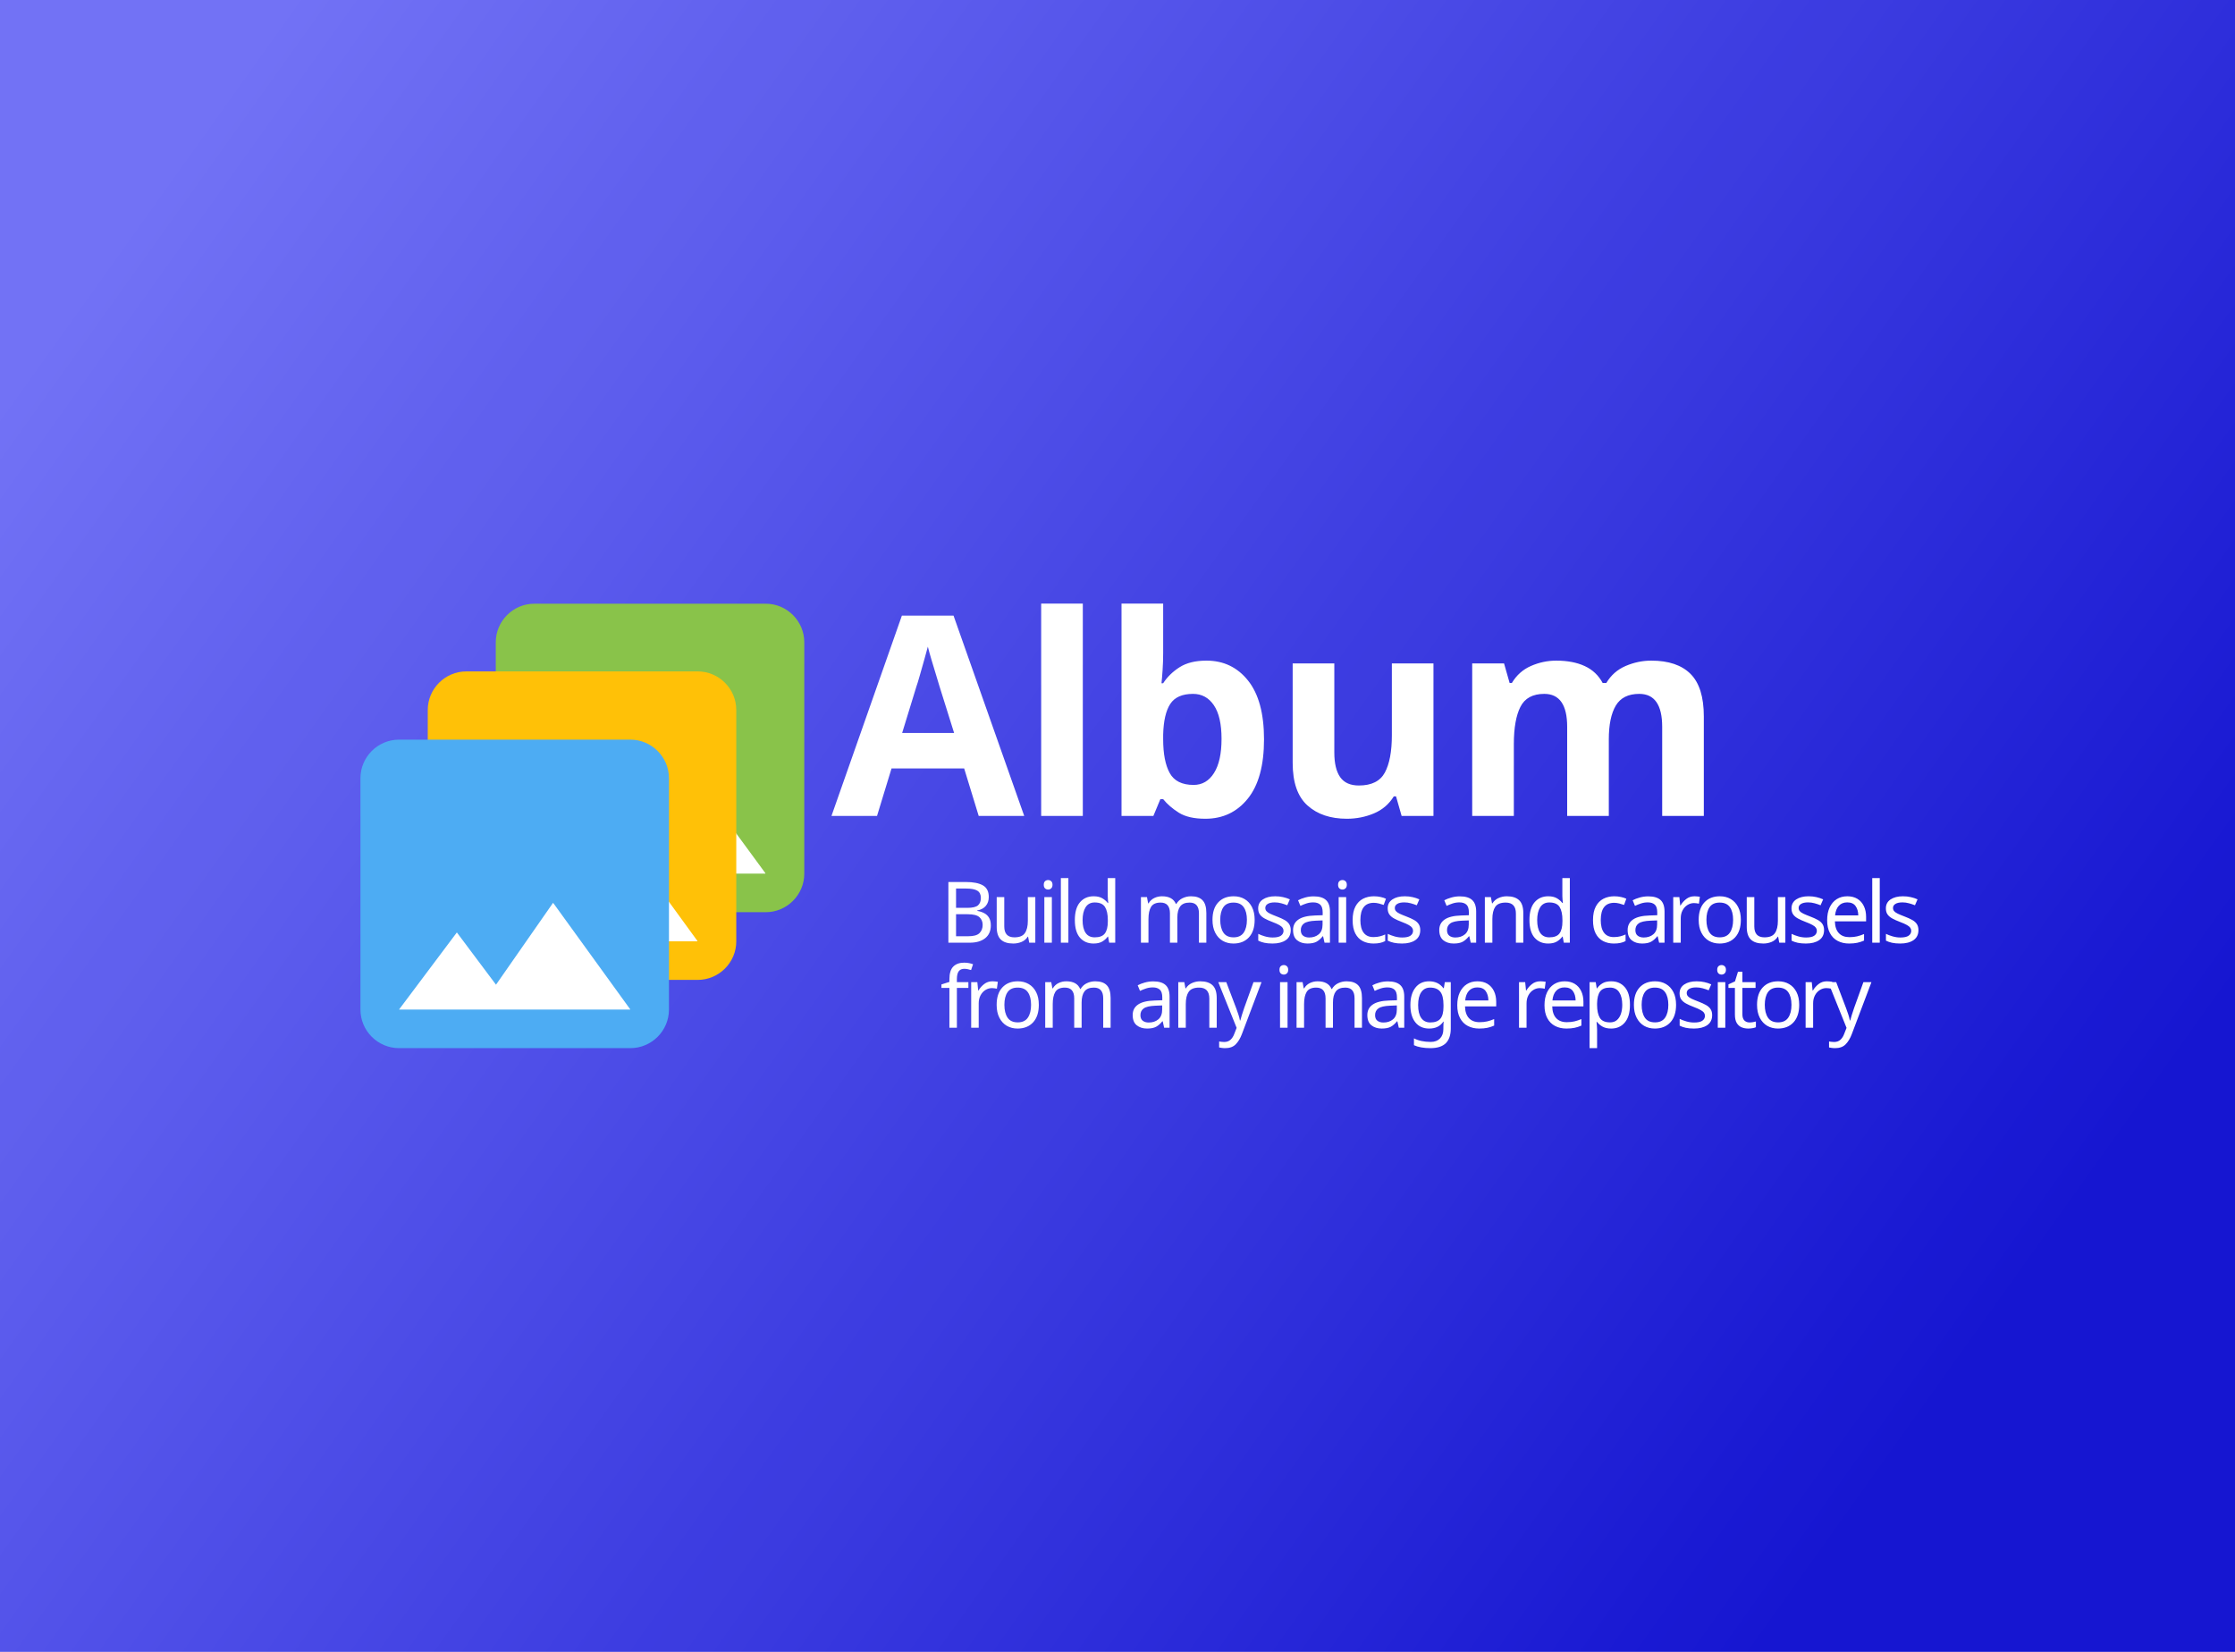
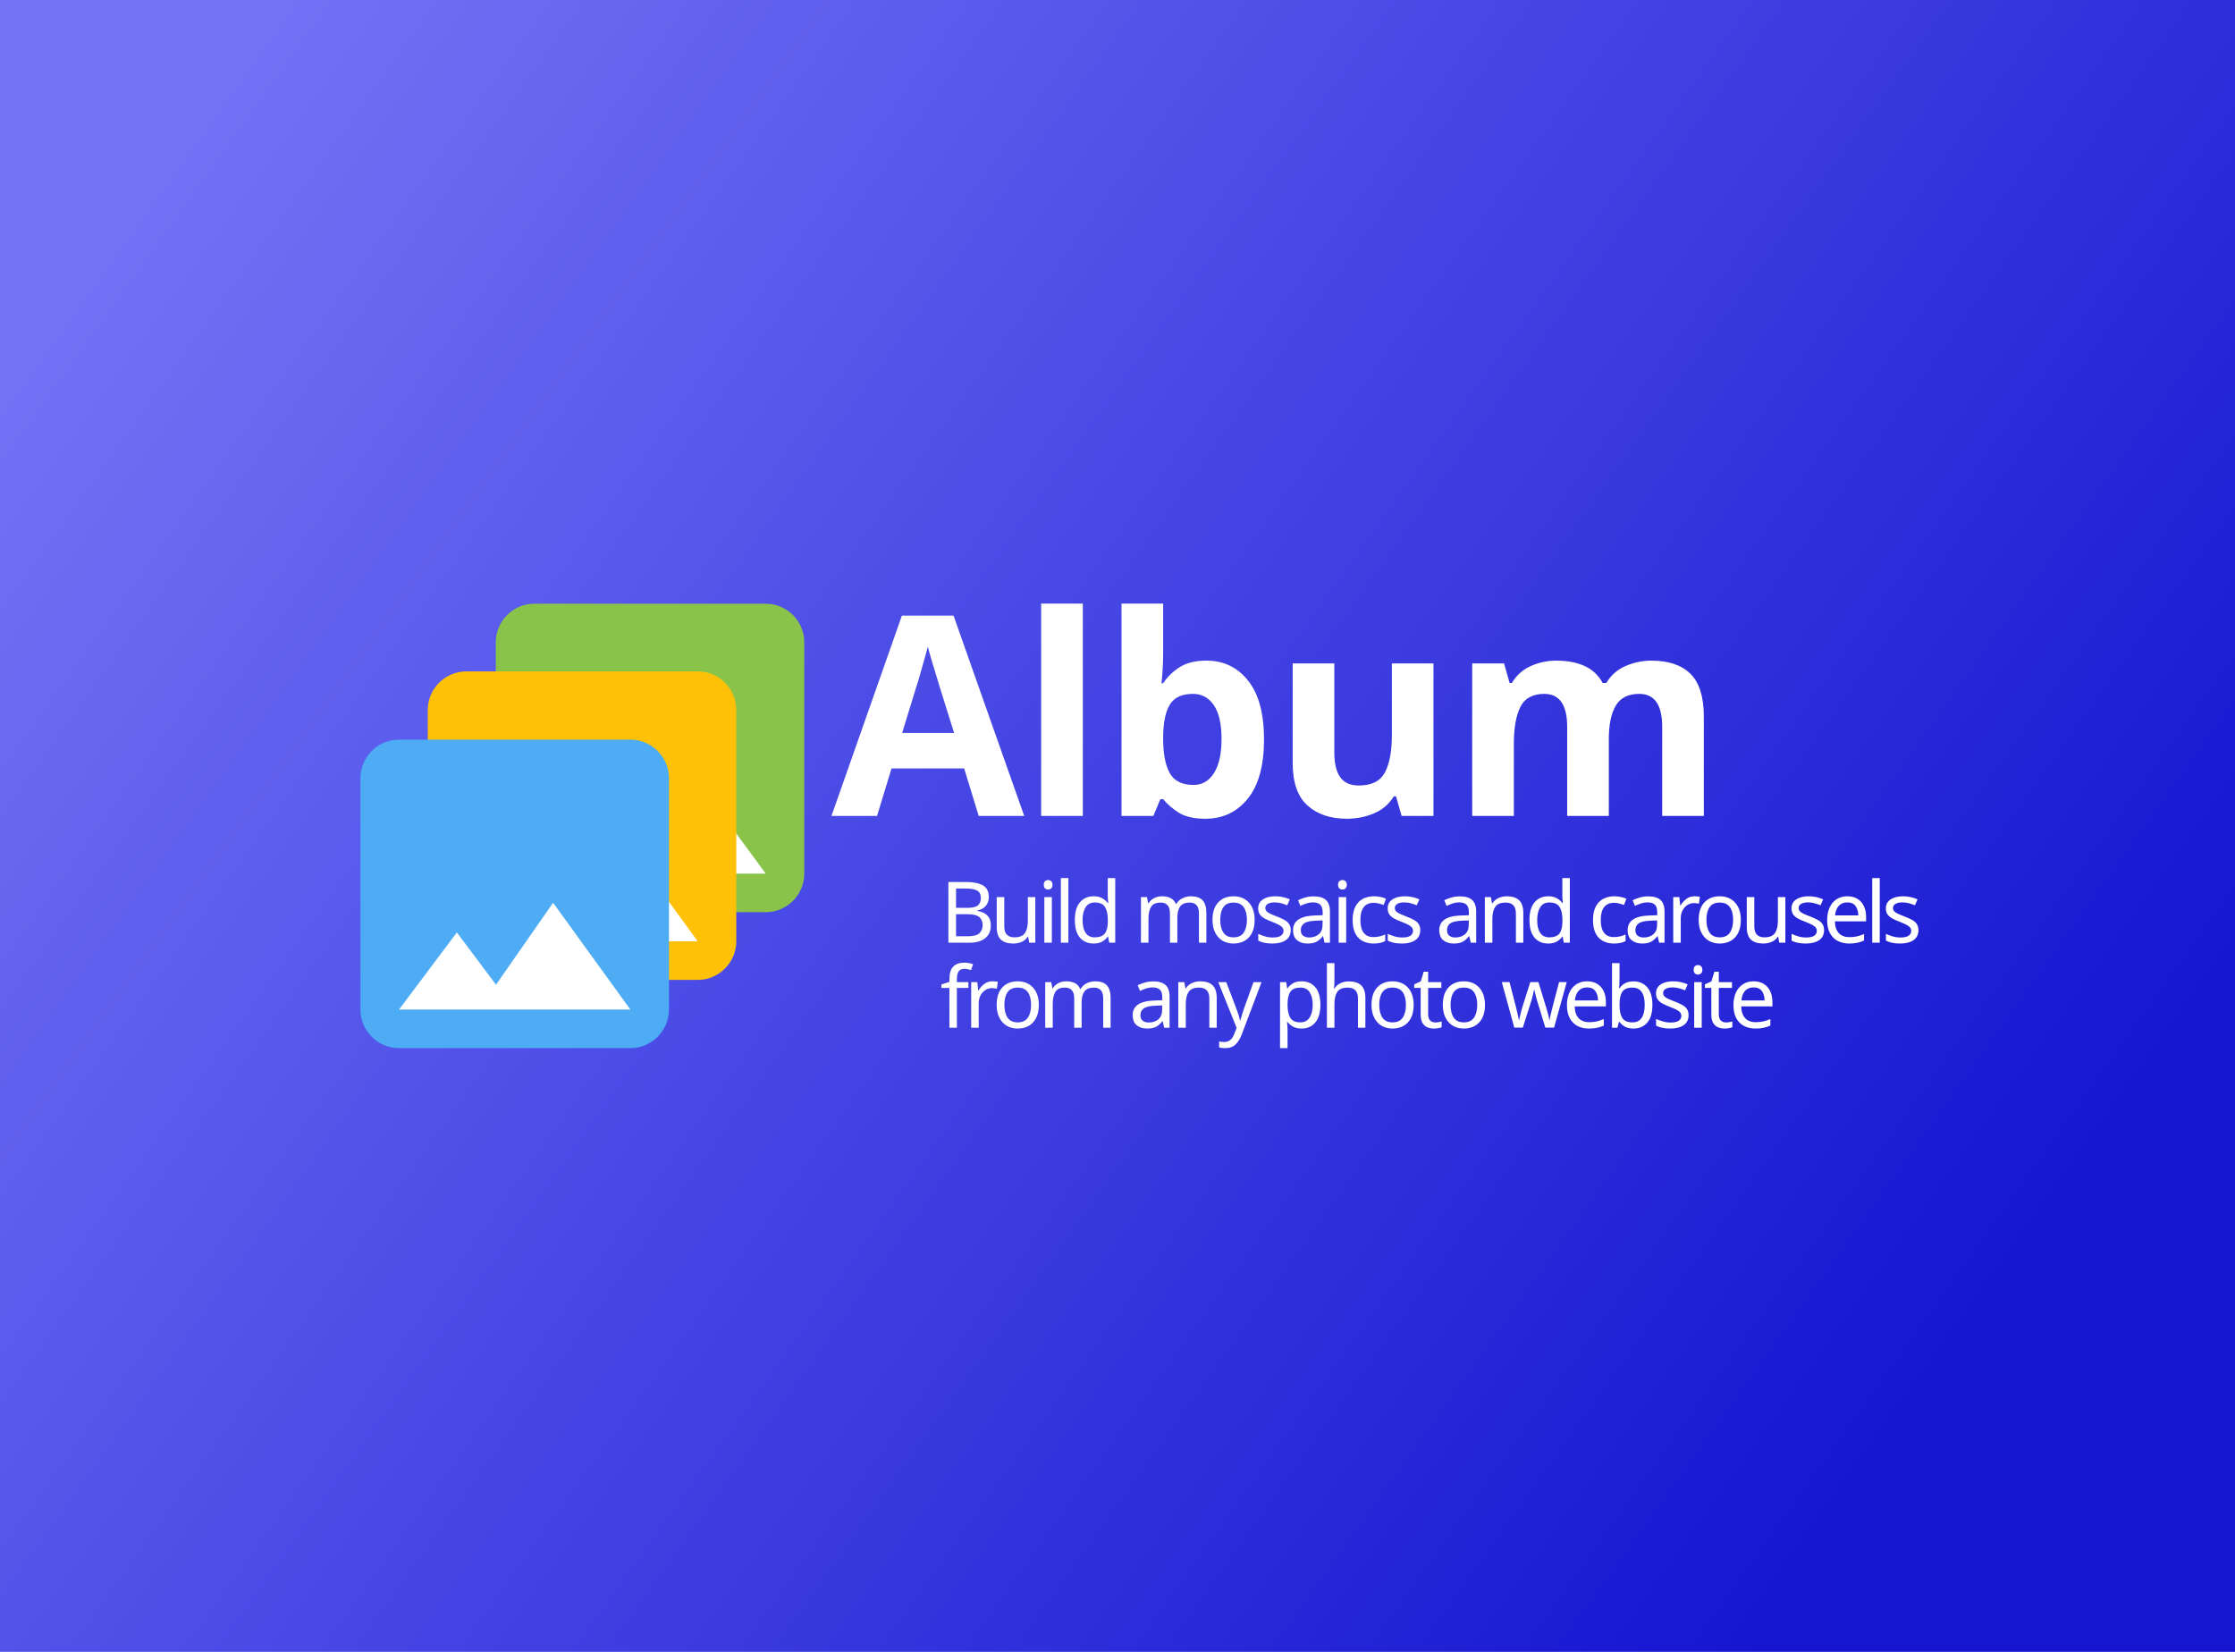
<svg xmlns="http://www.w3.org/2000/svg" xmlns:xlink="http://www.w3.org/1999/xlink" width="920" height="680" viewBox="0 0 920 680" id="svg2" version="1.1">
  <defs id="defs4">
    <linearGradient id="linearGradient4816">
      <stop style="stop-color:#0f0fd0;stop-opacity:1" offset="0" id="stop4804" />
      <stop style="stop-color:#6e6ef5;stop-opacity:1" offset="1" id="stop4806" />
    </linearGradient>
    <linearGradient xlink:href="#linearGradient4816" id="linearGradient4808" x1="796.841" y1="955.837" x2="70.671" y2="438.568" gradientUnits="userSpaceOnUse" spreadMethod="pad" gradientTransform="matrix(0.9981533,0,0,0.9950187,0,-369.6605)" />
  </defs>
  <g id="layer2" style="display:inline;opacity:0.97">
    <rect style="opacity:1;fill:url(#linearGradient4808);fill-opacity:1;fill-rule:nonzero;stroke:none;stroke-width:5;stroke-miterlimit:4;stroke-dasharray:none;stroke-opacity:1" id="rect4000" width="920" height="680" x="0" y="7.1054274e-15" ry="6.9043257e-17" />
  </g>
  <g id="layer1" transform="translate(0,-372.3622)">
    <flowRoot xml:space="preserve" id="flowRoot4925" style="fill:black;stroke:none;stroke-opacity:1;stroke-width:1px;stroke-linejoin:miter;stroke-linecap:butt;fill-opacity:1;font-family:Sans;font-style:normal;font-weight:normal;font-size:40px;line-height:125%;letter-spacing:0px;word-spacing:0px">
      <flowRegion id="flowRegion4927">
        <rect id="rect4929" width="88.675" height="73.896" x="588.701" y="300.669" />
      </flowRegion>
      <flowPara id="flowPara4931" />
    </flowRoot>
    <g id="g4941" transform="translate(-34.33702,7.9003908e-6)">
      <g id="g4880" transform="matrix(7.937224,0,0,7.937224,178.6673,617.0039)">
        <rect style="fill:#ffffff;fill-opacity:1;fill-rule:nonzero;stroke:none" id="rect3761" width="12.454" height="6" x="9.073" y="8.978" ry="6.9388939e-17" />
        <path d="m 23.527,14.489 0,-12 c 0,-1.1 -0.9,-2 -2,-2 l -12,0 c -1.1,0 -2,0.9 -2,2 l 0,12 c 0,1.1 0.9,2 2,2 l 12,0 c 1.1,0 2,-0.9 2,-2 z m -11,-4 2.03,2.71 L 17.5,9 l 4.027,5.489 -12,0 z" id="path6" style="fill:#89c34a;fill-opacity:1;fill-rule:nonzero" />
        <rect style="fill:#ffffff;fill-opacity:1;fill-rule:nonzero;stroke:none" id="rect3761-0" width="12.454" height="6" x="5.546" y="12.489" ry="6.9388939e-17" />
        <path d="M 20,18 20,6 c 0,-1.1 -0.9,-2 -2,-2 l -12,0 c -1.1,0 -2,0.9 -2,2 l 0,12 c 0,1.1 0.9,2 2,2 L 18,20 c 1.1,0 2,-0.9 2,-2 z M 9,14 11.03,16.71 14,12.5 18,18 6,18 Z" id="path6-1" style="fill:#ffc107;fill-opacity:1;fill-rule:nonzero" />
        <rect style="fill:#ffffff;fill-opacity:1;fill-rule:nonzero;stroke:none" id="rect3761-2" width="12.454" height="6" x="2.055" y="16.028" ry="6.9388939e-17" />
        <path d="m 16.509,21.539 0,-12 c 0,-1.1 -0.9,-2 -2,-2 l -12,0 c -1.1,0 -2,0.9 -2,2 l 0,12 c 0,1.1 0.9,2 2,2 l 12,0 c 1.1,0 2,-0.9 2,-2 z m -11,-4 2.03,2.71 L 10.5,16 l 4.009,5.539 -12,0 z" id="path6-5" style="fill:#4dacf3;fill-opacity:1;fill-rule:nonzero" />
      </g>
      <text id="text4921" y="708.256" x="597.853" style="font-style:normal;font-weight:normal;font-size:40px;line-height:125%;font-family:Sans;letter-spacing:0px;word-spacing:0px;fill:#ffffff;fill-opacity:1;stroke:none;stroke-width:1px;stroke-linecap:butt;stroke-linejoin:miter;stroke-opacity:1" xml:space="preserve">
        <tspan style="font-style:normal;font-variant:normal;font-weight:bold;font-stretch:normal;font-size:115px;font-family:'Droid Sans';-inkscape-font-specification:'Droid Sans Bold';text-align:center;letter-spacing:-2px;text-anchor:middle" y="708.256" x="596.853" id="tspan4923">Album</tspan>
      </text>
      <text id="text4933" y="760.433" x="421.333" style="font-style:normal;font-weight:normal;font-size:40px;line-height:100%;font-family:Sans;letter-spacing:0px;word-spacing:0px;fill:#000000;fill-opacity:1;stroke:none;stroke-width:1px;stroke-linecap:butt;stroke-linejoin:miter;stroke-opacity:1" xml:space="preserve">
        <tspan style="font-style:normal;font-variant:normal;font-weight:normal;font-stretch:normal;font-size:35px;line-height:100%;font-family:'Droid Sans';-inkscape-font-specification:'Droid Sans';letter-spacing:-2.23px;fill:#ffffff;fill-opacity:1" y="760.433" x="421.333" id="tspan4935">Build mosaics and carousels</tspan>
-         <tspan id="tspan4937" style="font-style:normal;font-variant:normal;font-weight:normal;font-stretch:normal;font-size:35px;line-height:100%;font-family:'Droid Sans';-inkscape-font-specification:'Droid Sans';letter-spacing:-2.23px;fill:#ffffff;fill-opacity:1" y="795.433" x="421.333">from any image repository</tspan>
+         <tspan id="tspan4937" style="font-style:normal;font-variant:normal;font-weight:normal;font-stretch:normal;font-size:35px;line-height:100%;font-family:'Droid Sans';-inkscape-font-specification:'Droid Sans';letter-spacing:-2.23px;fill:#ffffff;fill-opacity:1" y="795.433" x="421.333">from any photo website</tspan>
      </text>
    </g>
  </g>
</svg>
